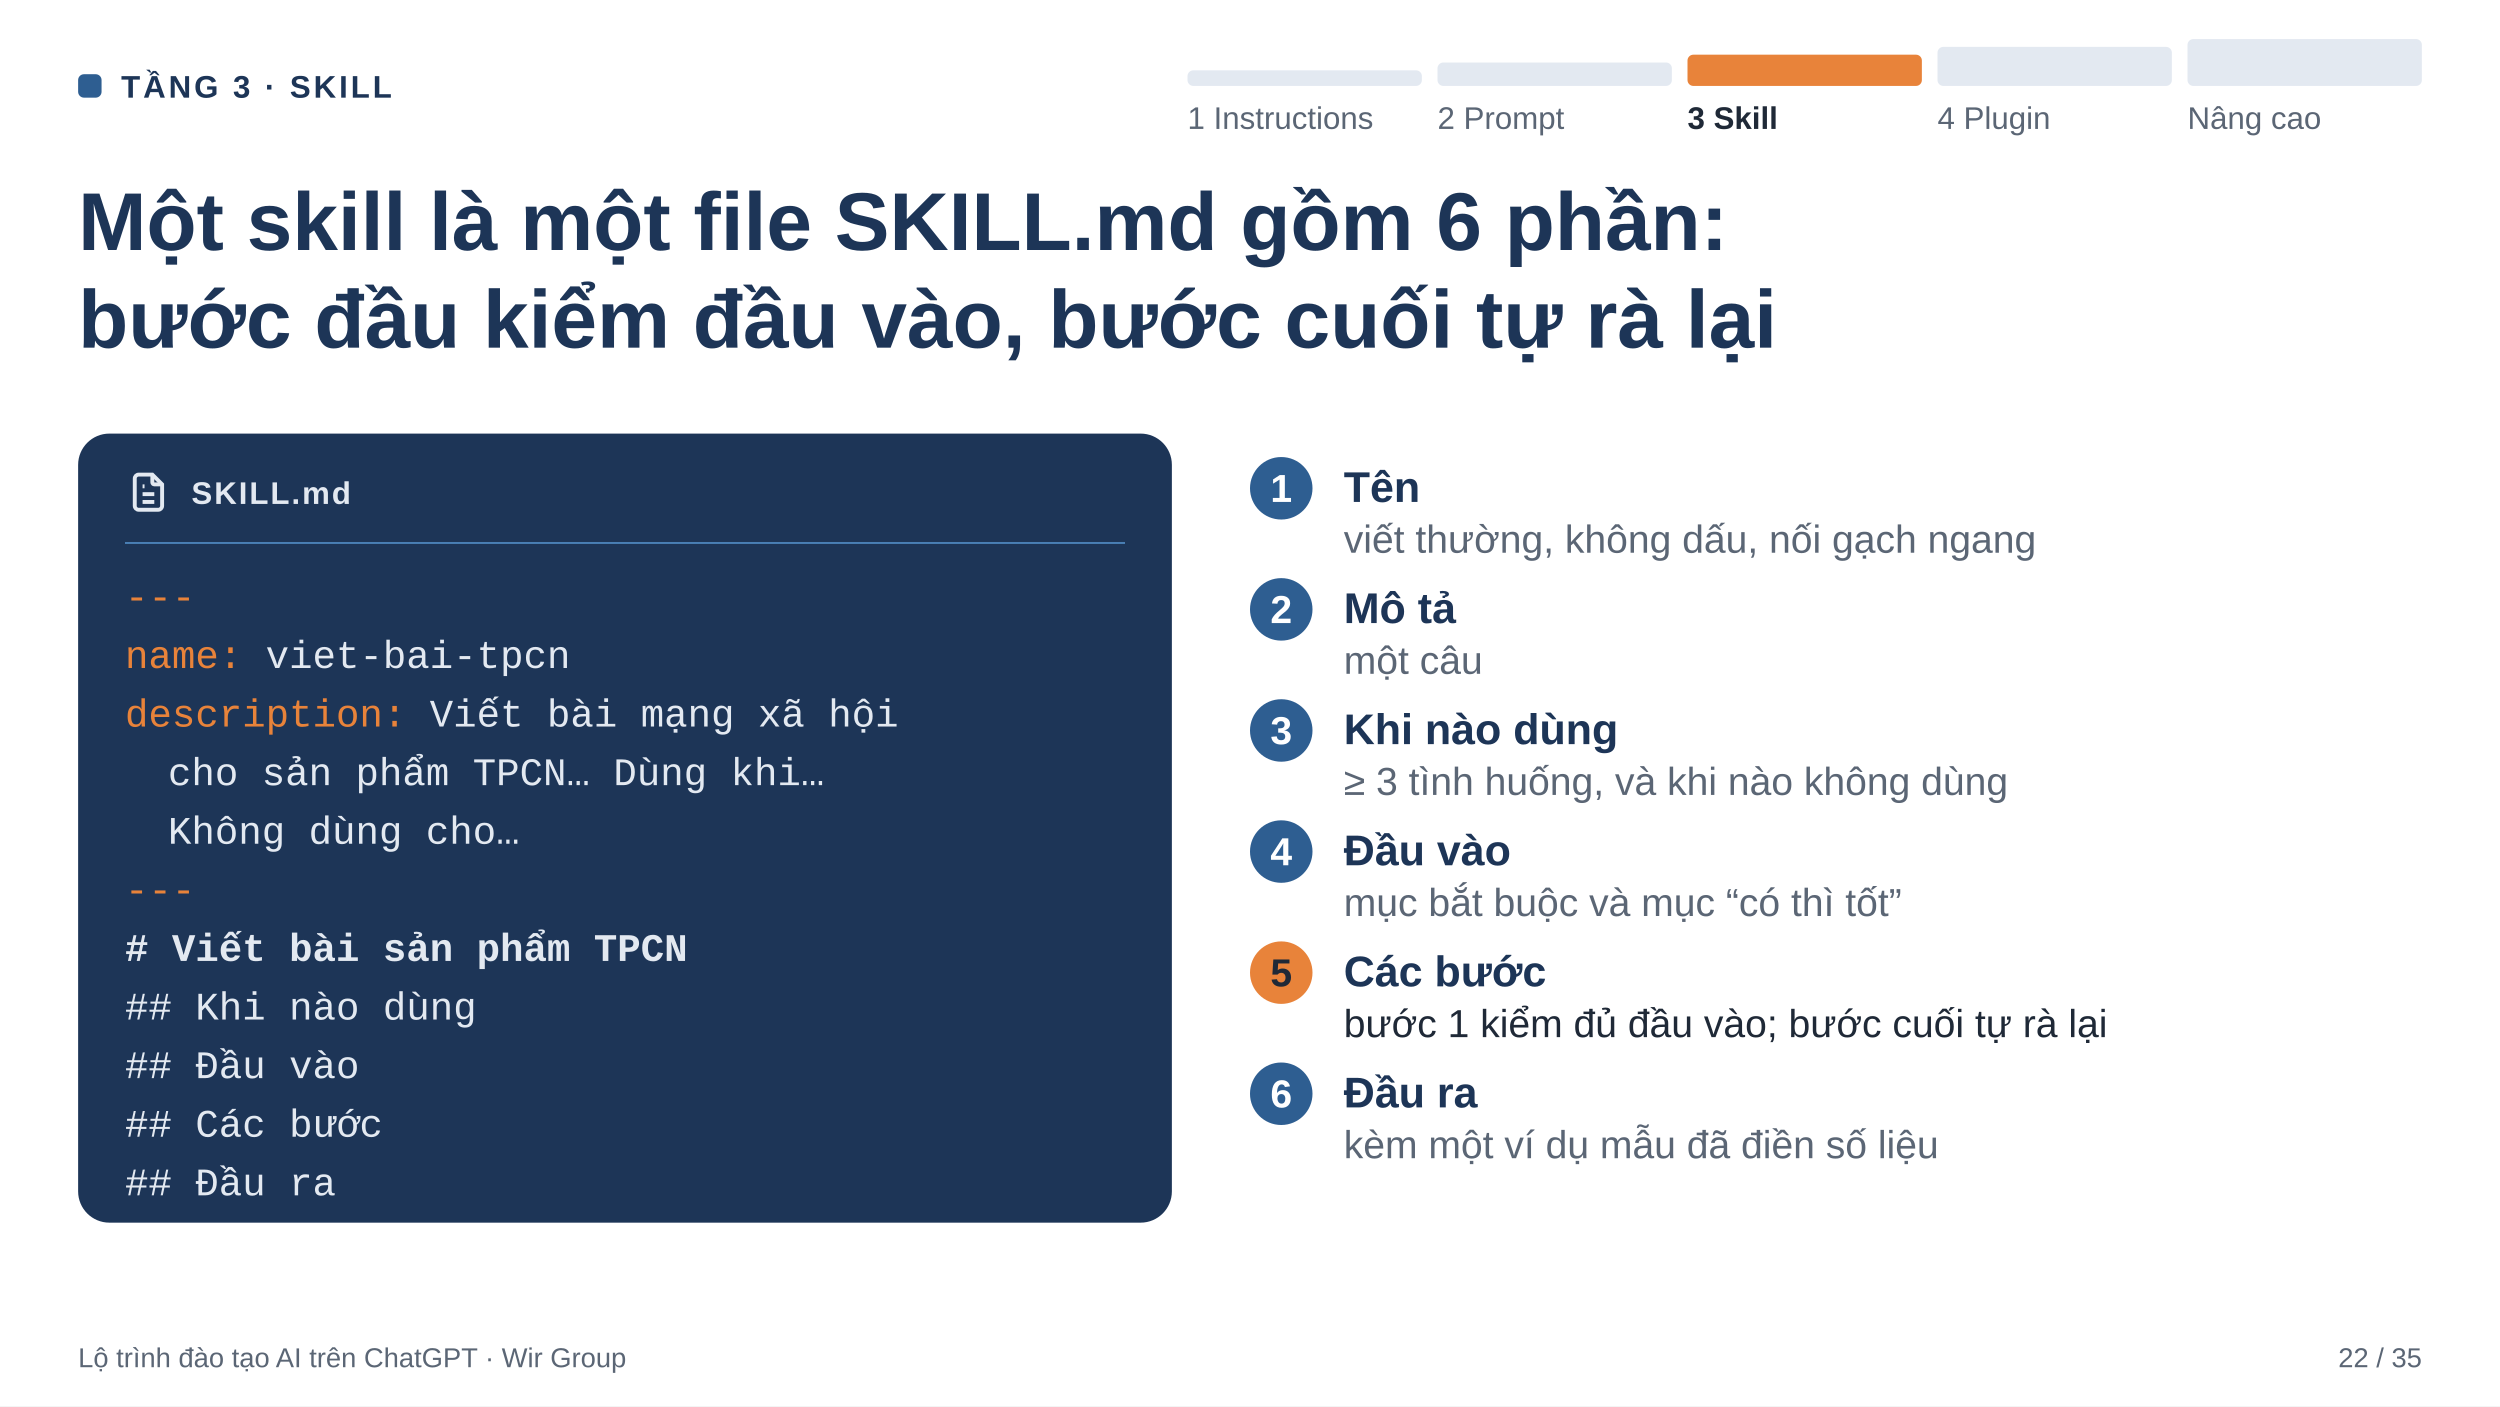
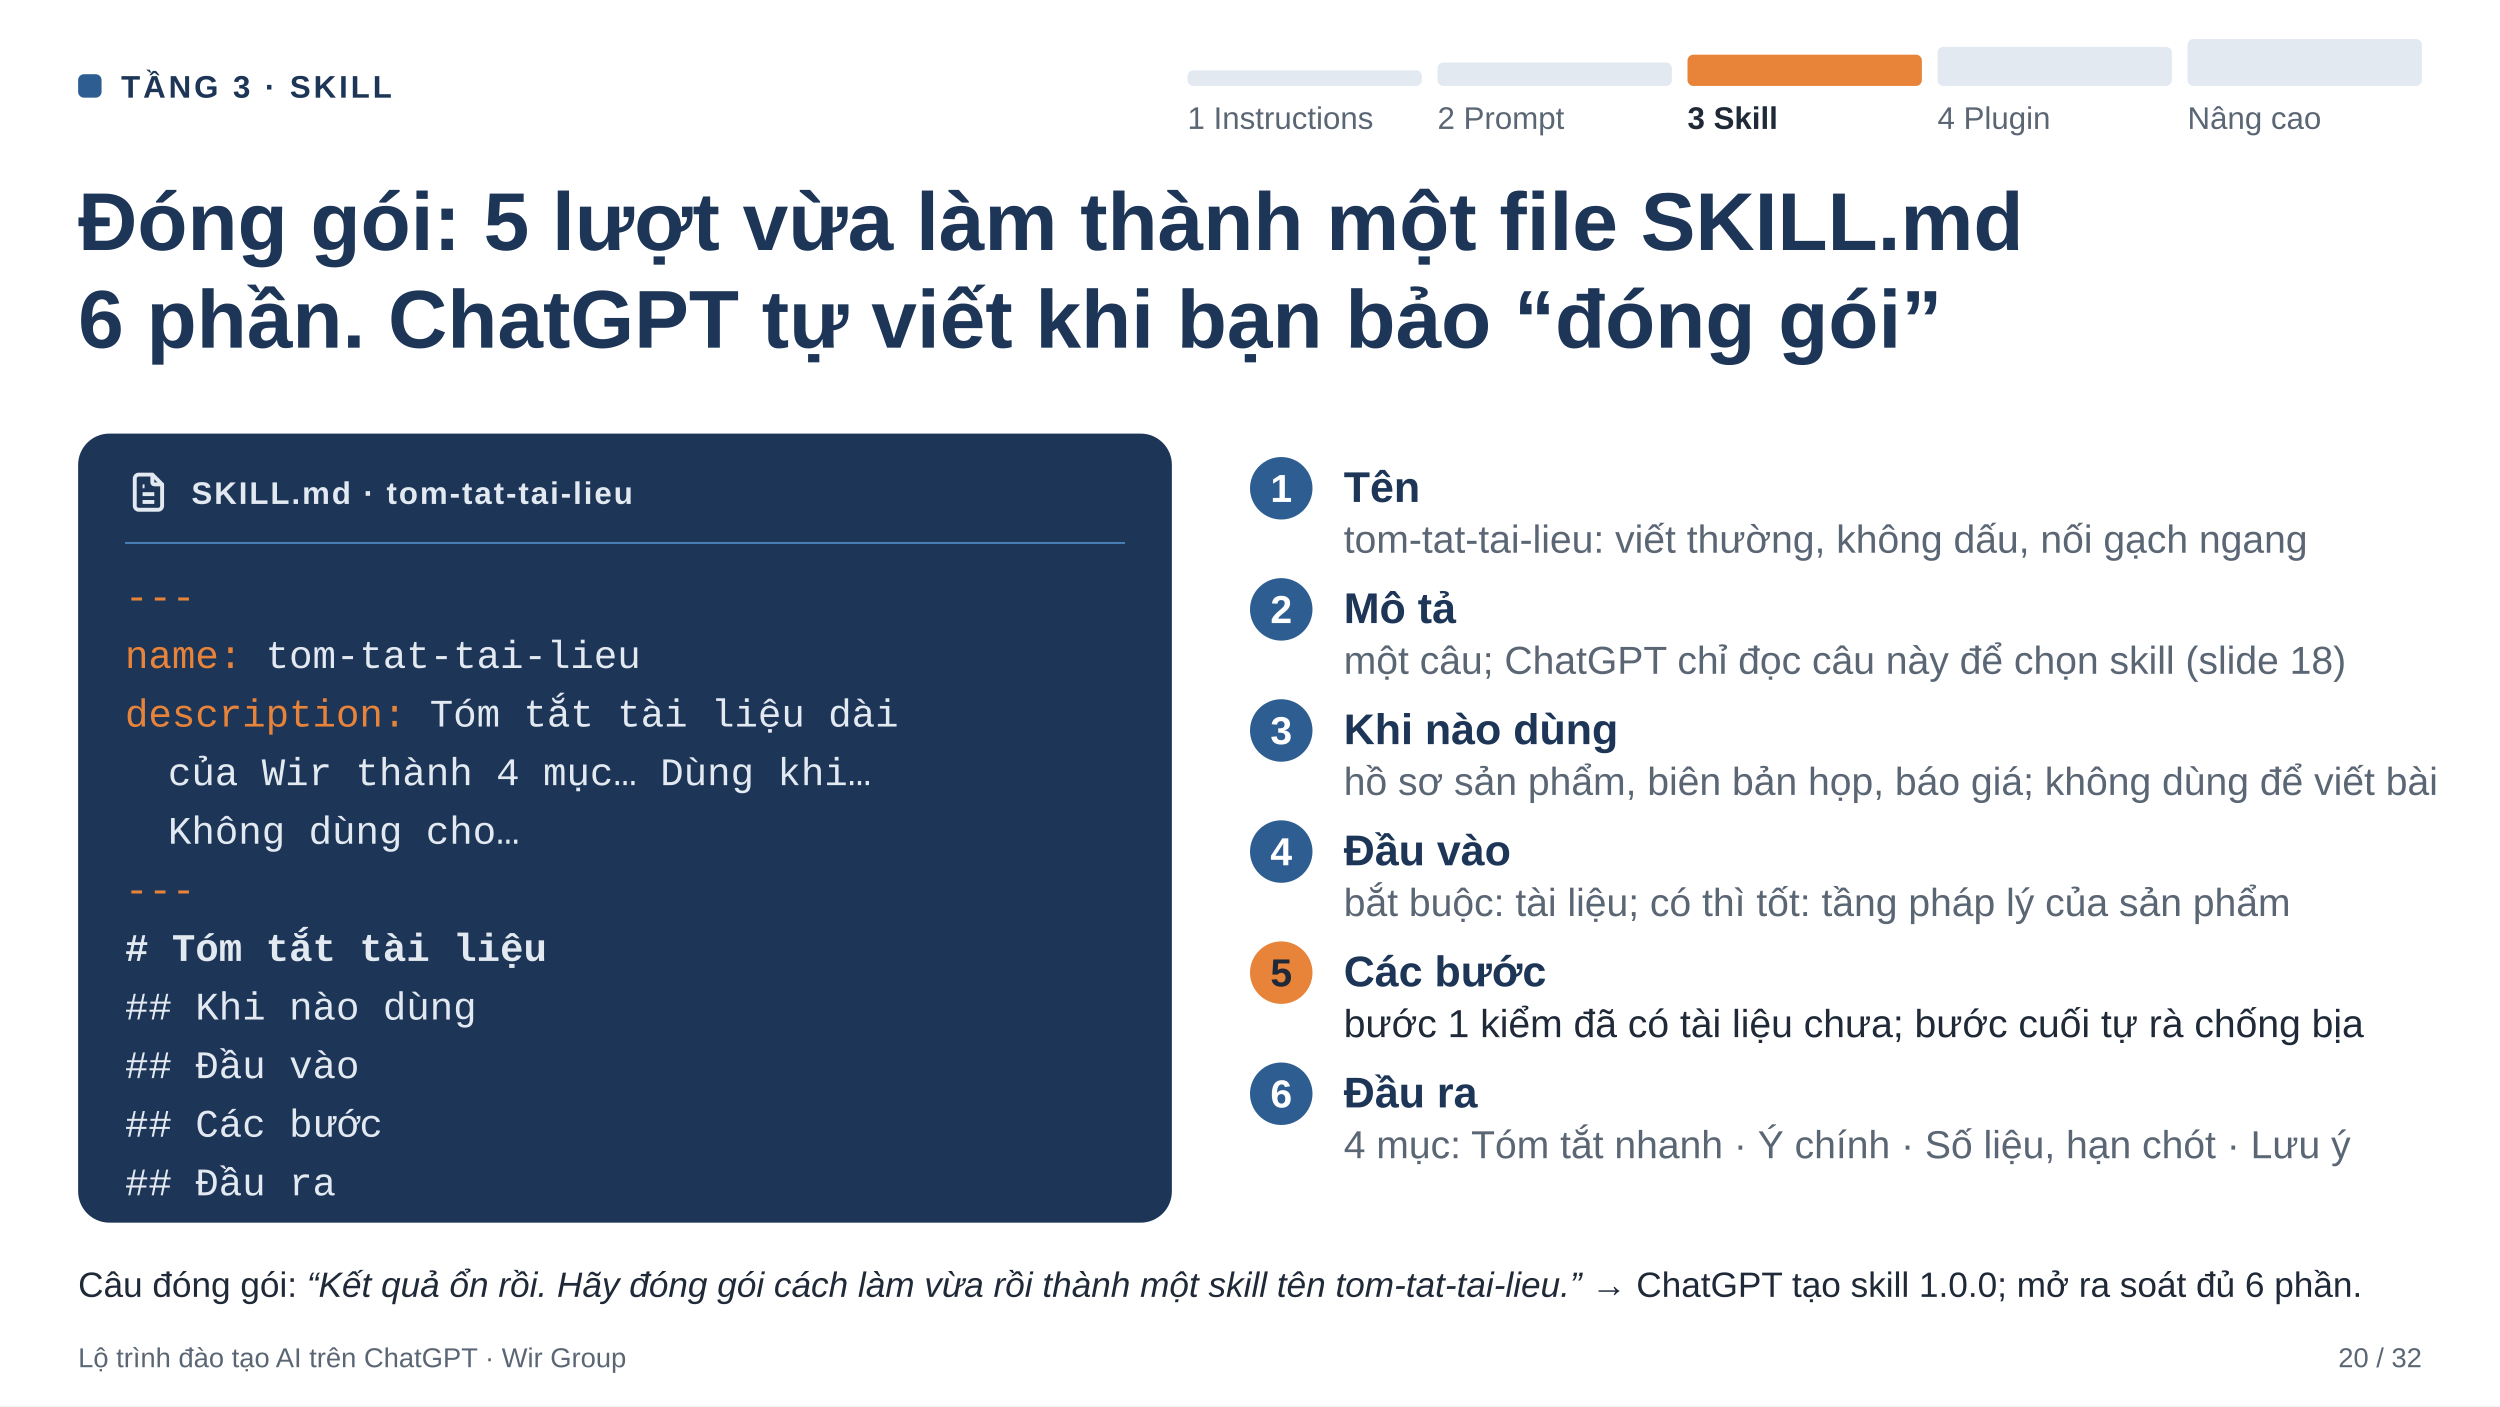
<svg xmlns="http://www.w3.org/2000/svg" viewBox="0 0 1280 720" width="1280" height="720" font-family="Aptos, 'Segoe UI', Arial, sans-serif" data-pptx-page-role="content">
  <rect id="bg" data-pptx-role="background" x="0" y="0" width="1280" height="720" fill="#FFFFFF" />
  <g id="section-kicker" data-pptx-role="chrome" data-pptx-bounds="40 30 540 30">
    <rect x="40" y="38" width="12" height="12" rx="3" fill="#2E5E91" />
    <text x="62" y="50" font-size="16" font-weight="bold" letter-spacing="1.5" fill="#1D3557">TẦNG 3 · SKILL</text>
  </g>
  <g id="roadmap-tracker" data-pptx-role="chrome" data-pptx-bounds="600 14 640 62">
    <rect x="608" y="36" width="120" height="8" rx="3" fill="#E3E9F1" />
    <rect x="736" y="32" width="120" height="12" rx="3" fill="#E3E9F1" />
    <rect x="864" y="28" width="120" height="16" rx="3" fill="#E8833A" />
    <rect x="992" y="24" width="120" height="20" rx="3" fill="#E3E9F1" />
    <rect x="1120" y="20" width="120" height="24" rx="3" fill="#E3E9F1" />
    <text x="608" y="66" font-size="16" fill="#5B6675">1 Instructions</text>
    <text x="736" y="66" font-size="16" fill="#5B6675">2 Prompt</text>
    <text x="864" y="66" font-size="16" font-weight="bold" fill="#1F2937">3 Skill</text>
    <text x="992" y="66" font-size="16" fill="#5B6675">4 Plugin</text>
    <text x="1120" y="66" font-size="16" fill="#5B6675">Nâng cao</text>
  </g>
-   <text font-size="42" font-weight="bold" fill="#1D3557" x="40" y="128">Một skill là một file SKILL.md gồm 6 phần:</text>
-   <text font-size="42" font-weight="bold" fill="#1D3557" x="40" y="178">bước đầu kiểm đầu vào, bước cuối tự rà lại</text>
+   <text font-size="42" font-weight="bold" fill="#1D3557" x="40" y="128">Đóng gói: 5 lượt vừa làm thành một file SKILL.md</text>
+   <text font-size="42" font-weight="bold" fill="#1D3557" x="40" y="178">6 phần. ChatGPT tự viết khi bạn bảo “đóng gói”</text>
  <g id="skill-file" data-pptx-bounds="40 222 560 404">
    <rect x="40" y="222" width="560" height="404" rx="16" fill="#1D3557" />
    <g transform="translate(64, 240)" fill="none" stroke="#E3E9F1" stroke-width="2">
      <path d="M14 3v4a1 1 0 0 0 1 1h4" />
      <path d="M17 21h-10a2 2 0 0 1 -2 -2v-14a2 2 0 0 1 2 -2h7l5 5v11a2 2 0 0 1 -2 2" />
      <path d="M9 9l1 0" />
      <path d="M9 13l6 0" />
      <path d="M9 17l6 0" />
    </g>
-     <text x="98" y="258" font-size="16" font-weight="bold" letter-spacing="1" fill="#E3E9F1">SKILL.md</text>
+     <text x="98" y="258" font-size="16" font-weight="bold" letter-spacing="1" fill="#E3E9F1">SKILL.md · tom-tat-tai-lieu</text>
    <line x1="64" y1="278" x2="576" y2="278" stroke="#4A7FB5" stroke-width="1" />
    <text font-family="Consolas, 'Courier New', monospace" font-size="20" fill="#E8833A" x="64" y="312">---</text>
    <text font-family="Consolas, 'Courier New', monospace" font-size="20" fill="#E3E9F1" x="64" y="342">
      <tspan>
-         <tspan fill="#E8833A">name:</tspan> viet-bai-tpcn</tspan>
+         <tspan fill="#E8833A">name:</tspan> tom-tat-tai-lieu</tspan>
    </text>
    <text font-family="Consolas, 'Courier New', monospace" font-size="20" fill="#E3E9F1" x="64" y="372">
      <tspan>
-         <tspan fill="#E8833A">description:</tspan> Viết bài mạng xã hội</tspan>
+         <tspan fill="#E8833A">description:</tspan> Tóm tắt tài liệu dài</tspan>
    </text>
-     <text font-family="Consolas, 'Courier New', monospace" font-size="20" fill="#E3E9F1" x="86" y="402">cho sản phẩm TPCN… Dùng khi…</text>
+     <text font-family="Consolas, 'Courier New', monospace" font-size="20" fill="#E3E9F1" x="86" y="402">của Wir thành 4 mục… Dùng khi…</text>
    <text font-family="Consolas, 'Courier New', monospace" font-size="20" fill="#E3E9F1" x="86" y="432">Không dùng cho…</text>
    <text font-family="Consolas, 'Courier New', monospace" font-size="20" fill="#E8833A" x="64" y="462">---</text>
-     <text font-family="Consolas, 'Courier New', monospace" font-size="20" fill="#E3E9F1" x="64" y="492" font-weight="bold">#  Viết bài sản phẩm TPCN</text>
+     <text font-family="Consolas, 'Courier New', monospace" font-size="20" fill="#E3E9F1" x="64" y="492" font-weight="bold">#  Tóm tắt tài liệu</text>
    <text font-family="Consolas, 'Courier New', monospace" font-size="20" fill="#E3E9F1" x="64" y="522">## Khi nào dùng</text>
    <text font-family="Consolas, 'Courier New', monospace" font-size="20" fill="#E3E9F1" x="64" y="552">## Đầu vào</text>
    <text font-family="Consolas, 'Courier New', monospace" font-size="20" fill="#E3E9F1" x="64" y="582">## Các bước</text>
    <text font-family="Consolas, 'Courier New', monospace" font-size="20" fill="#E3E9F1" x="64" y="612">## Đầu ra</text>
  </g>
  <g id="skill-parts" data-pptx-bounds="640 226 600 380">
    <circle cx="656" cy="250" r="16" fill="#2E5E91" />
    <text x="656" y="257" font-size="20" font-weight="bold" text-anchor="middle" fill="#FFFFFF">1</text>
    <text x="688" y="257" font-size="22" font-weight="bold" fill="#1D3557">Tên</text>
-     <text x="688" y="283" font-size="20" fill="#5B6675">viết thường, không dấu, nối gạch ngang</text>
+     <text x="688" y="283" font-size="20" fill="#5B6675">tom-tat-tai-lieu: viết thường, không dấu, nối gạch ngang</text>
    <circle cx="656" cy="312" r="16" fill="#2E5E91" />
    <text x="656" y="319" font-size="20" font-weight="bold" text-anchor="middle" fill="#FFFFFF">2</text>
    <text x="688" y="319" font-size="22" font-weight="bold" fill="#1D3557">Mô tả</text>
-     <text x="688" y="345" font-size="20" fill="#5B6675">một câu</text>
+     <text x="688" y="345" font-size="20" fill="#5B6675">một câu; ChatGPT chỉ đọc câu này để chọn skill (slide 18)</text>
    <circle cx="656" cy="374" r="16" fill="#2E5E91" />
    <text x="656" y="381" font-size="20" font-weight="bold" text-anchor="middle" fill="#FFFFFF">3</text>
    <text x="688" y="381" font-size="22" font-weight="bold" fill="#1D3557">Khi nào dùng</text>
-     <text x="688" y="407" font-size="20" fill="#5B6675">≥ 3 tình huống, và khi nào không dùng</text>
+     <text x="688" y="407" font-size="20" fill="#5B6675">hồ sơ sản phẩm, biên bản họp, báo giá; không dùng để viết bài</text>
    <circle cx="656" cy="436" r="16" fill="#2E5E91" />
    <text x="656" y="443" font-size="20" font-weight="bold" text-anchor="middle" fill="#FFFFFF">4</text>
    <text x="688" y="443" font-size="22" font-weight="bold" fill="#1D3557">Đầu vào</text>
-     <text x="688" y="469" font-size="20" fill="#5B6675">mục bắt buộc và mục “có thì tốt”</text>
+     <text x="688" y="469" font-size="20" fill="#5B6675">bắt buộc: tài liệu; có thì tốt: tầng pháp lý của sản phẩm</text>
    <circle cx="656" cy="498" r="16" fill="#E8833A" />
    <text x="656" y="505" font-size="20" font-weight="bold" text-anchor="middle" fill="#1F2937">5</text>
    <text x="688" y="505" font-size="22" font-weight="bold" fill="#1D3557">Các bước</text>
-     <text x="688" y="531" font-size="20" fill="#1F2937">bước 1 kiểm đủ đầu vào; bước cuối tự rà lại</text>
+     <text x="688" y="531" font-size="20" fill="#1F2937">bước 1 kiểm đã có tài liệu chưa; bước cuối tự rà chống bịa</text>
    <circle cx="656" cy="560" r="16" fill="#2E5E91" />
    <text x="656" y="567" font-size="20" font-weight="bold" text-anchor="middle" fill="#FFFFFF">6</text>
    <text x="688" y="567" font-size="22" font-weight="bold" fill="#1D3557">Đầu ra</text>
-     <text x="688" y="593" font-size="20" fill="#5B6675">kèm một ví dụ mẫu đã điền số liệu</text>
+     <text x="688" y="593" font-size="20" fill="#5B6675">4 mục: Tóm tắt nhanh · Ý chính · Số liệu, hạn chót · Lưu ý</text>
+   </g>
+   <g id="pack-note" data-pptx-bounds="40 644 1200 30">
+     <text x="40" y="664" font-size="18" fill="#1F2937">Câu đóng gói: <tspan font-style="italic">“Kết quả ổn rồi. Hãy đóng gói cách làm vừa rồi thành một skill tên tom-tat-tai-lieu.”</tspan> → ChatGPT tạo skill 1.0.0; mở ra soát đủ 6 phần.</text>
  </g>
  <text id="footer-course" data-pptx-role="footer" x="40" y="700" font-size="14" fill="#5B6675">Lộ trình đào tạo AI trên ChatGPT · Wir Group</text>
-   <text id="page-number" data-pptx-role="page-number" x="1240" y="700" font-size="14" text-anchor="end" fill="#5B6675">22 / 35</text>
+   <text id="page-number" data-pptx-role="page-number" x="1240" y="700" font-size="14" text-anchor="end" fill="#5B6675">20 / 32</text>
</svg>
